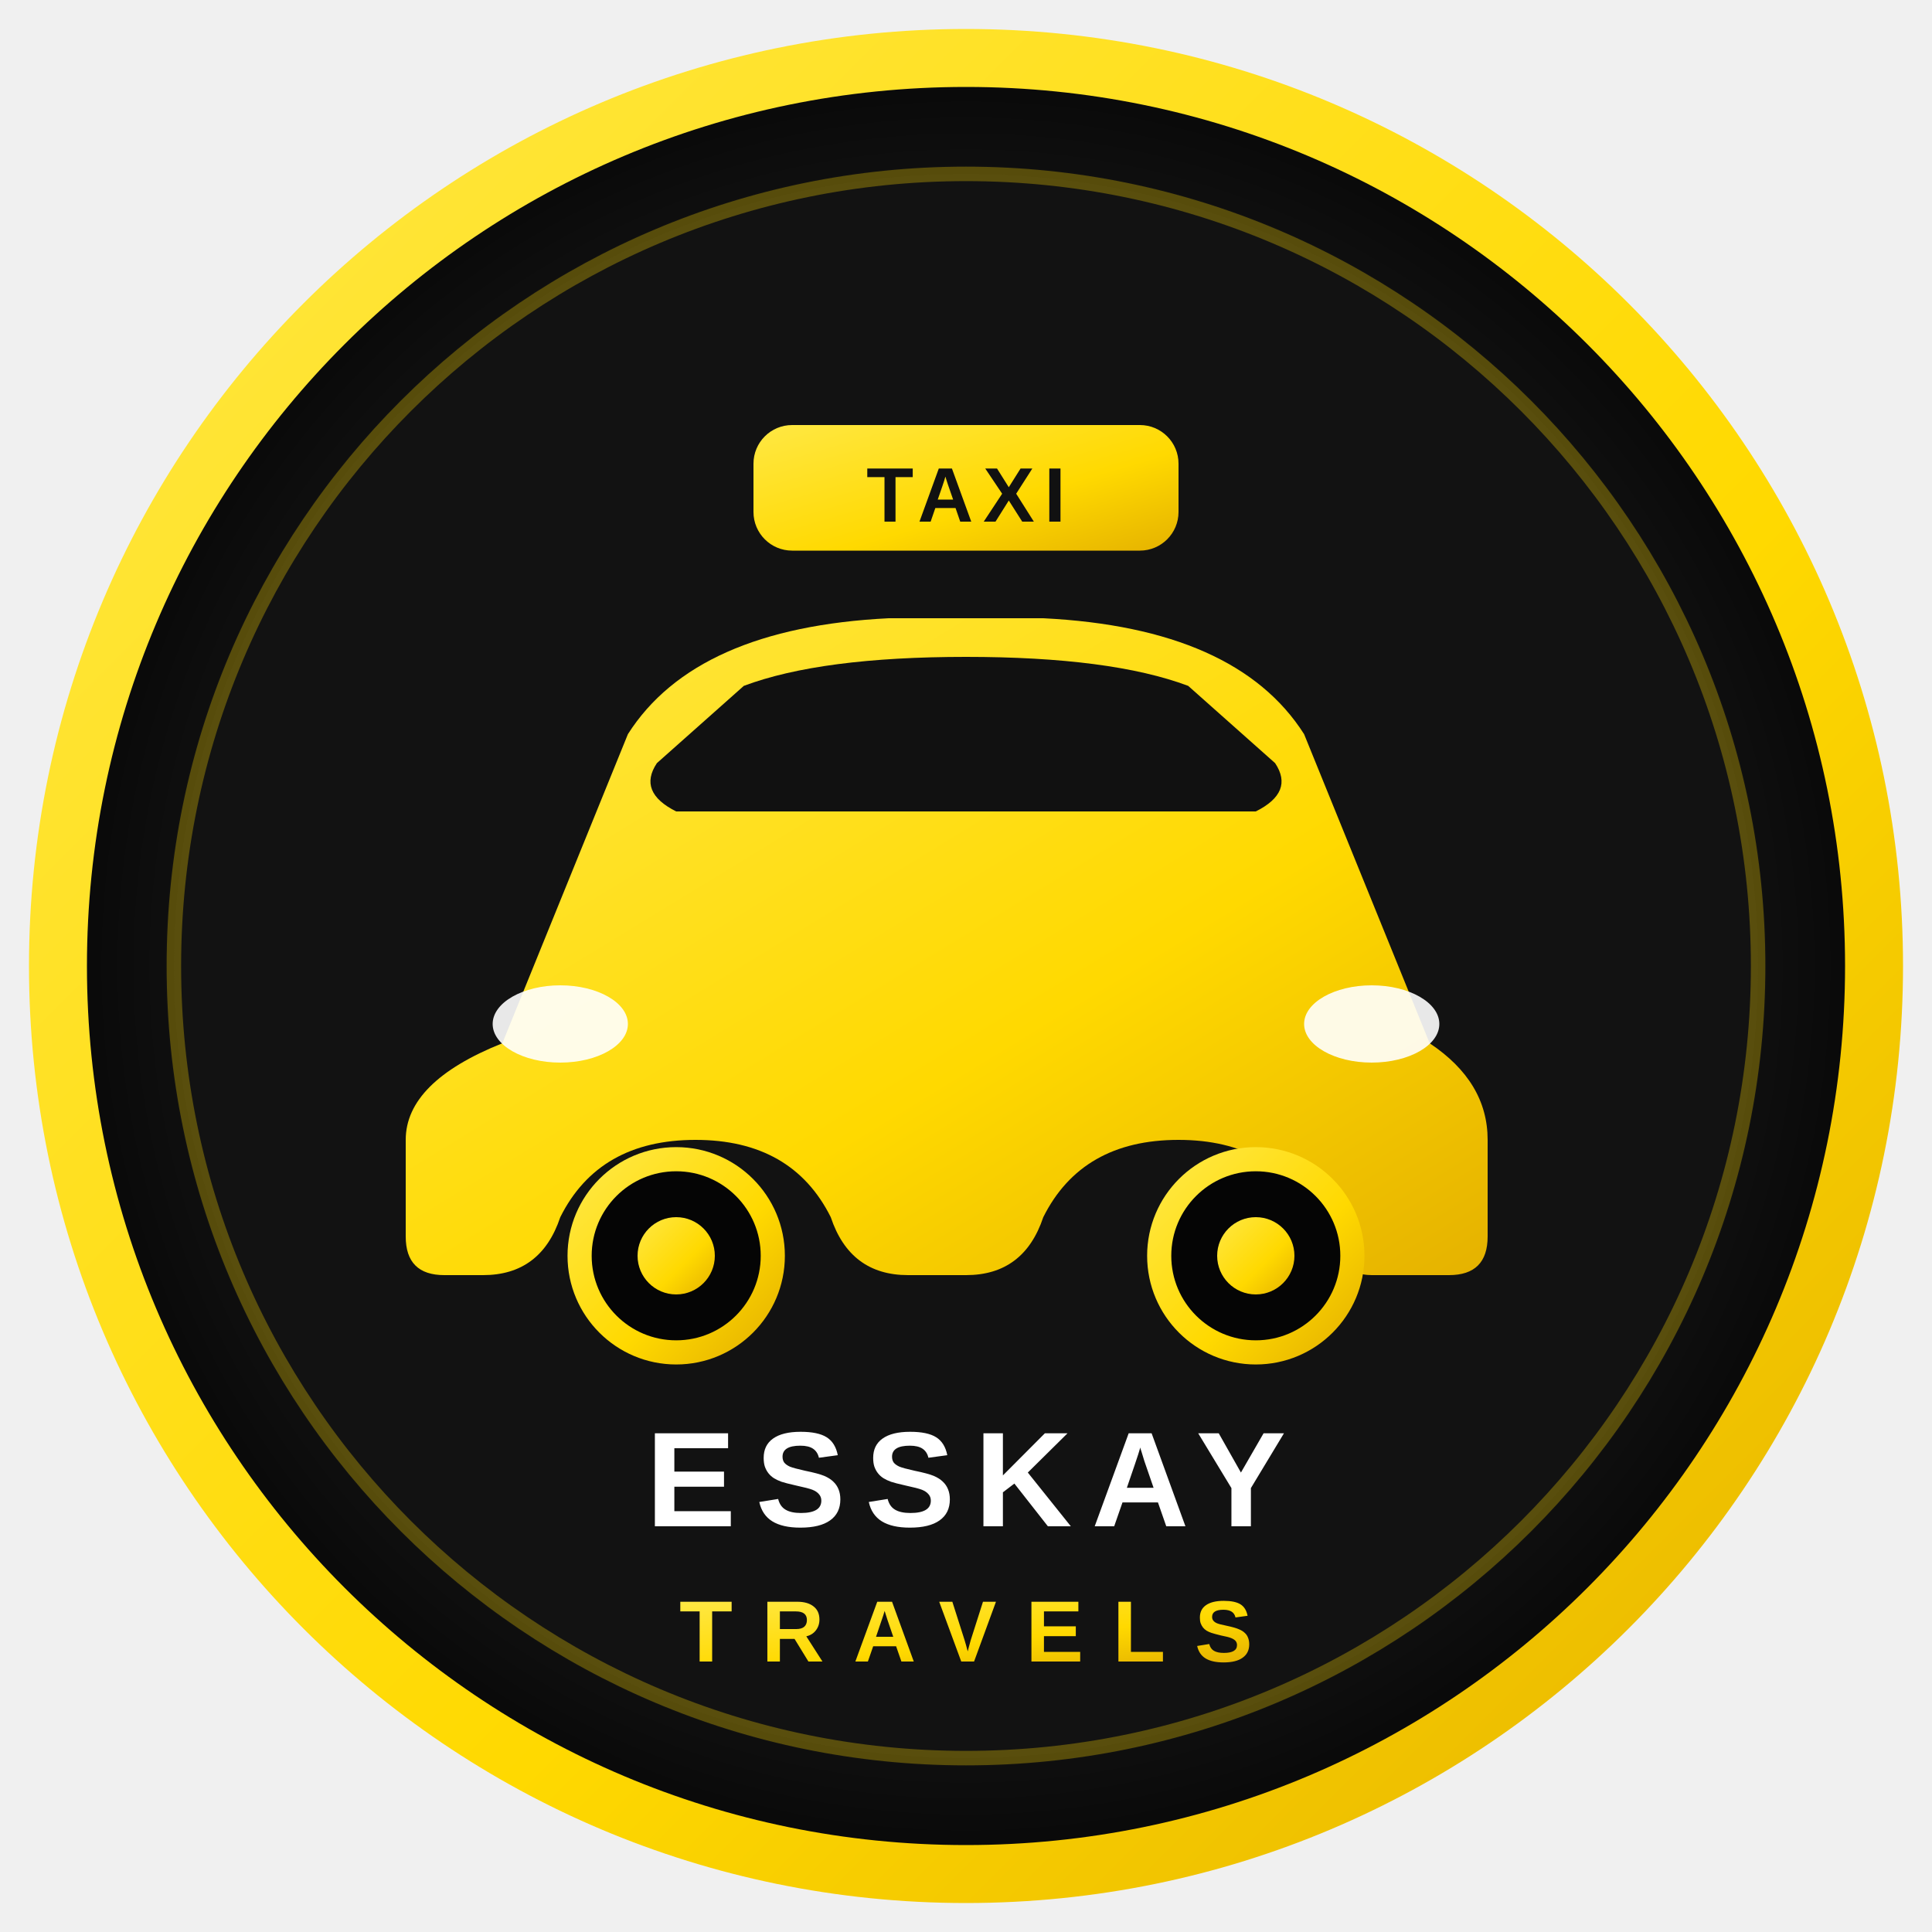
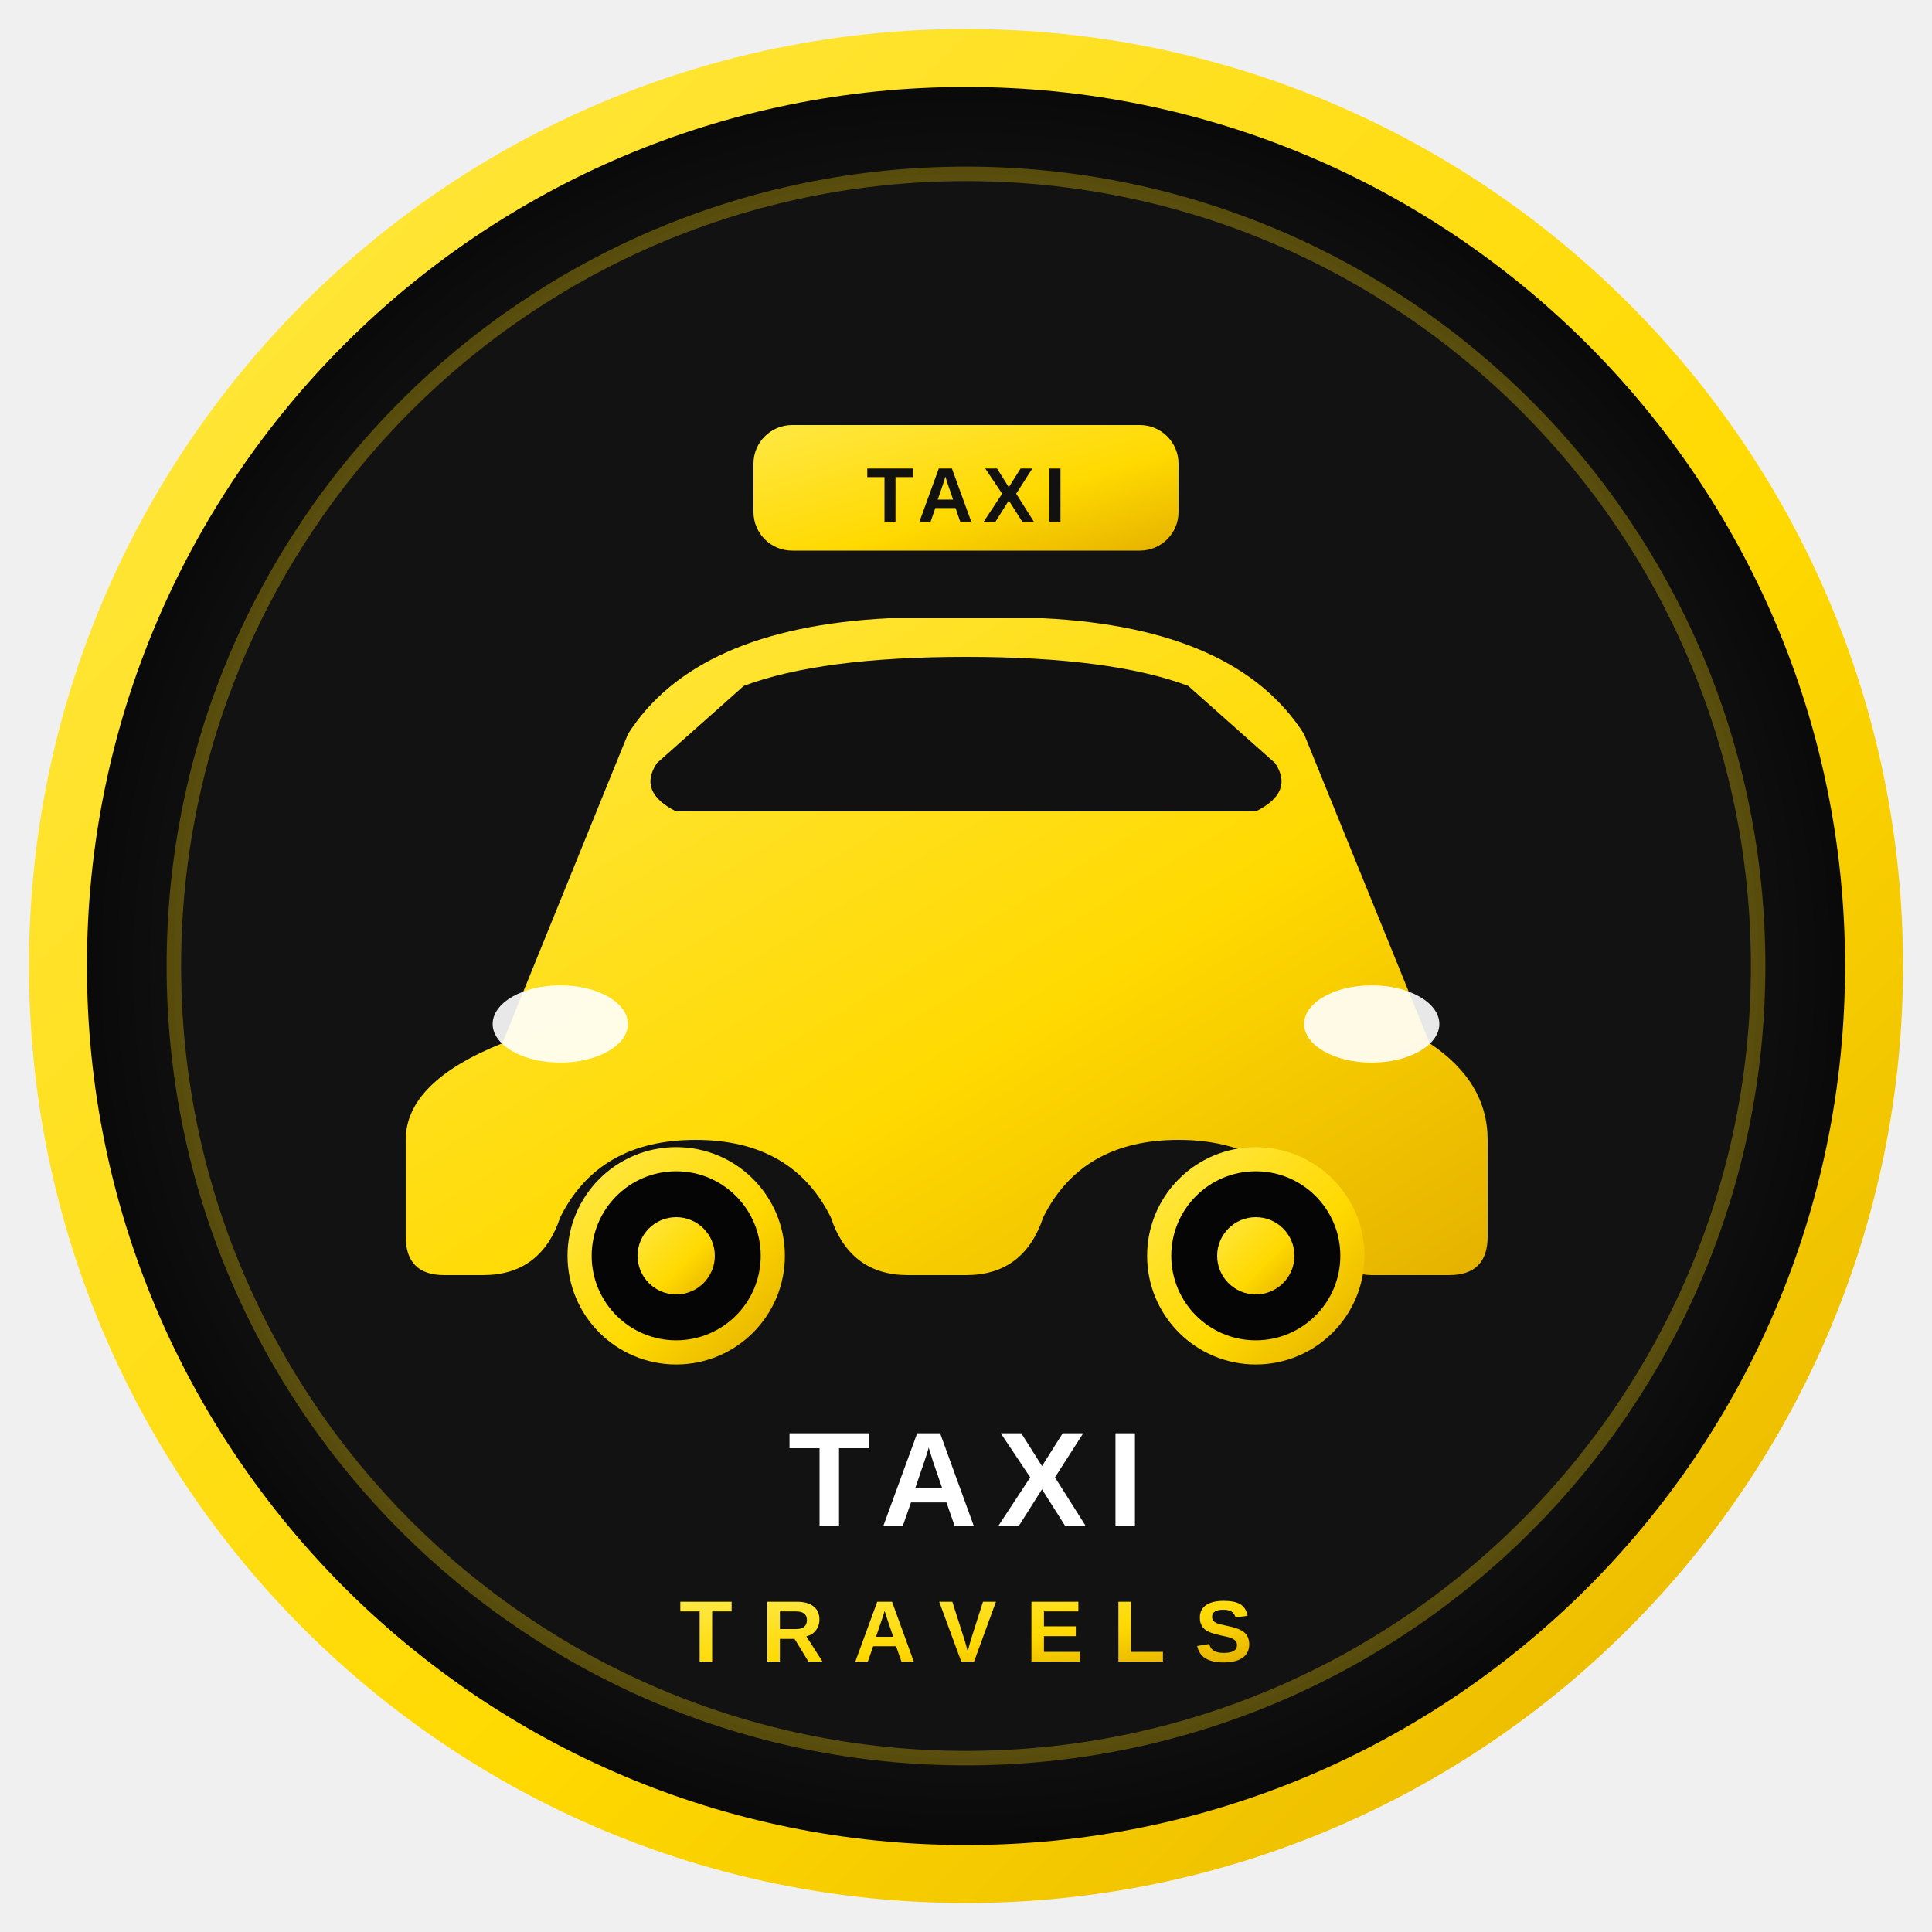
<svg xmlns="http://www.w3.org/2000/svg" viewBox="0 0 200 200" width="200" height="200">
  <defs>
    <linearGradient id="yellowGrad" x1="0%" y1="0%" x2="100%" y2="100%">
      <stop offset="0%" stop-color="#FFE844" />
      <stop offset="60%" stop-color="#FFD900" />
      <stop offset="100%" stop-color="#E5B200" />
    </linearGradient>
    <radialGradient id="badgeGlow" cx="50%" cy="50%" r="50%">
      <stop offset="70%" stop-color="#191919" />
      <stop offset="100%" stop-color="#080808" />
    </radialGradient>
  </defs>
  <circle cx="100" cy="100" r="94" fill="url(#badgeGlow)" stroke="url(#yellowGrad)" stroke-width="6" />
  <circle cx="100" cy="100" r="82" fill="#121212" stroke="rgba(255,217,0,0.3)" stroke-width="1.5" />
  <rect x="78" y="44" width="44" height="13" rx="4" fill="url(#yellowGrad)" />
  <text x="100" y="54" font-family="Arial, sans-serif" font-weight="900" font-size="8" fill="#111" text-anchor="middle" letter-spacing="1">TAXI</text>
  <path d="M52 108 L65 76 Q72 65 92 64 L108 64 Q128 65 135 76 L148 108 Q154 112 154 118 L154 128 Q154 132 150 132 L142 132 Q138 132 136 126 Q132 118 122 118 Q112 118 108 126 Q106 132 100 132 L94 132 Q88 132 86 126 Q82 118 72 118 Q62 118 58 126 Q56 132 50 132 L46 132 Q42 132 42 128 L42 118 Q42 112 52 108 Z" fill="url(#yellowGrad)" />
  <path d="M68 79 L77 71 Q85 68 100 68 Q115 68 123 71 L132 79 Q134 82 130 84 L70 84 Q66 82 68 79 Z" fill="#111111" />
  <ellipse cx="58" cy="106" rx="7" ry="4" fill="#FFFFFF" opacity="0.9" />
  <ellipse cx="142" cy="106" rx="7" ry="4" fill="#FFFFFF" opacity="0.9" />
  <circle cx="70" cy="130" r="10" fill="#050505" stroke="url(#yellowGrad)" stroke-width="2.5" />
  <circle cx="70" cy="130" r="4" fill="url(#yellowGrad)" />
  <circle cx="130" cy="130" r="10" fill="#050505" stroke="url(#yellowGrad)" stroke-width="2.5" />
  <circle cx="130" cy="130" r="4" fill="url(#yellowGrad)" />
-   <text x="100" y="158" font-family="'Plus Jakarta Sans', Arial, sans-serif" font-weight="900" font-size="14" fill="#FFFFFF" text-anchor="middle" letter-spacing="2">ESSKAY</text>
+   <text x="100" y="158" font-family="'Plus Jakarta Sans', Arial, sans-serif" font-weight="900" font-size="14" fill="#FFFFFF" text-anchor="middle" letter-spacing="2">TAXI</text>
  <text x="100" y="172" font-family="'Plus Jakarta Sans', Arial, sans-serif" font-weight="700" font-size="9" fill="url(#yellowGrad)" text-anchor="middle" letter-spacing="3">TRAVELS</text>
</svg>
